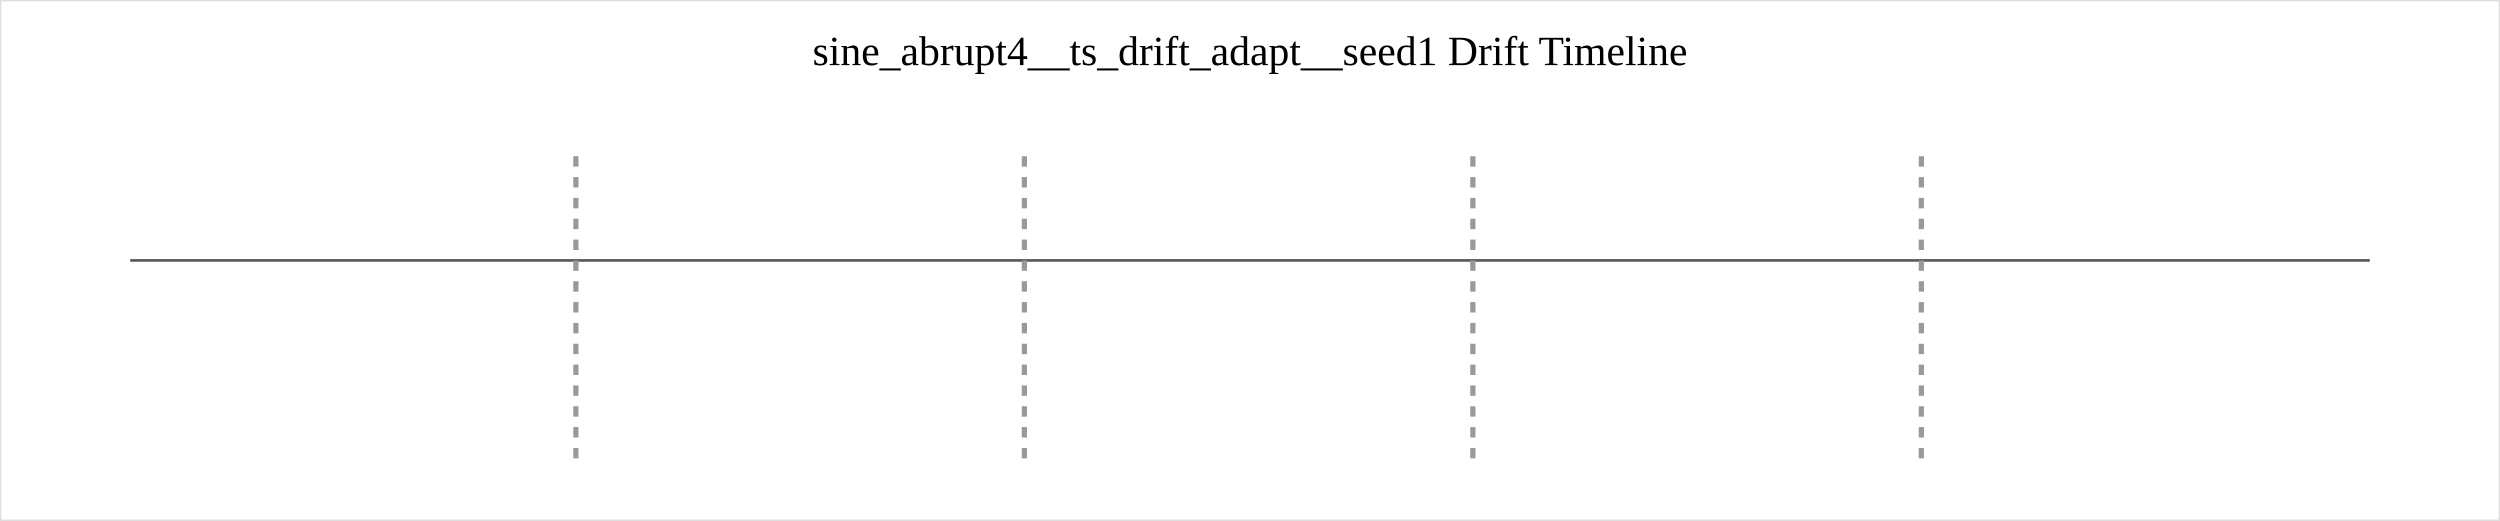
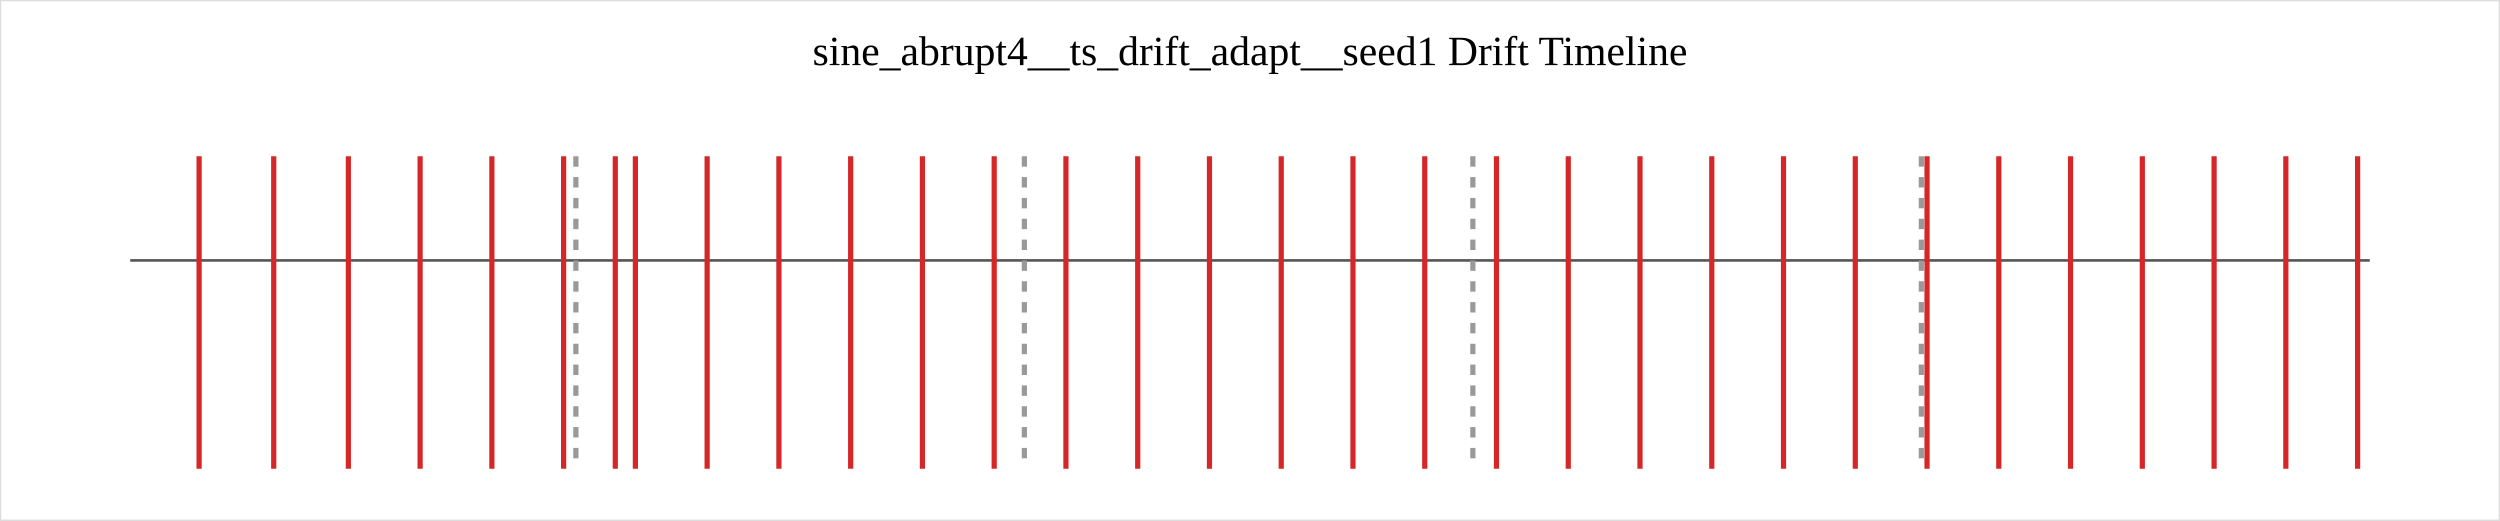
<svg xmlns="http://www.w3.org/2000/svg" width="960" height="200">
  <rect x="0" y="0" width="960" height="200" fill="#ffffff" stroke="#dddddd" />
  <text x="480.0" y="25" text-anchor="middle" font-size="16">sine_abrupt4__ts_drift_adapt__seed1 Drift Timeline</text>
  <line x1="50" y1="100.0" x2="910" y2="100.0" stroke="#555555" />
  <line x1="221.14" y1="60" x2="221.14" y2="180" stroke="#999999" stroke-width="2" stroke-dasharray="4,4" />
  <line x1="393.36" y1="60" x2="393.36" y2="180" stroke="#999999" stroke-width="2" stroke-dasharray="4,4" />
  <line x1="565.58" y1="60" x2="565.58" y2="180" stroke="#999999" stroke-width="2" stroke-dasharray="4,4" />
  <line x1="737.80" y1="60" x2="737.80" y2="180" stroke="#999999" stroke-width="2" stroke-dasharray="4,4" />
+   <line x1="76.45" y1="60" x2="76.45" y2="180" stroke="#d62728" stroke-width="2" />
+   <line x1="105.11" y1="60" x2="105.11" y2="180" stroke="#d62728" stroke-width="2" />
+   <line x1="133.77" y1="60" x2="133.77" y2="180" stroke="#d62728" stroke-width="2" />
+   <line x1="161.32" y1="60" x2="161.32" y2="180" stroke="#d62728" stroke-width="2" />
+   <line x1="188.88" y1="60" x2="188.88" y2="180" stroke="#d62728" stroke-width="2" />
+   <line x1="216.43" y1="60" x2="216.43" y2="180" stroke="#d62728" stroke-width="2" />
+   <line x1="236.27" y1="60" x2="236.27" y2="180" stroke="#d62728" stroke-width="2" />
+   <line x1="243.99" y1="60" x2="243.99" y2="180" stroke="#d62728" stroke-width="2" />
+   <line x1="271.54" y1="60" x2="271.54" y2="180" stroke="#d62728" stroke-width="2" />
+   <line x1="299.10" y1="60" x2="299.10" y2="180" stroke="#d62728" stroke-width="2" />
+   <line x1="326.65" y1="60" x2="326.65" y2="180" stroke="#d62728" stroke-width="2" />
+   <line x1="354.21" y1="60" x2="354.21" y2="180" stroke="#d62728" stroke-width="2" />
+   <line x1="381.77" y1="60" x2="381.77" y2="180" stroke="#d62728" stroke-width="2" />
+   <line x1="409.32" y1="60" x2="409.32" y2="180" stroke="#d62728" stroke-width="2" />
+   <line x1="436.88" y1="60" x2="436.88" y2="180" stroke="#d62728" stroke-width="2" />
+   <line x1="464.43" y1="60" x2="464.43" y2="180" stroke="#d62728" stroke-width="2" />
+   <line x1="491.99" y1="60" x2="491.99" y2="180" stroke="#d62728" stroke-width="2" />
+   <line x1="519.54" y1="60" x2="519.54" y2="180" stroke="#d62728" stroke-width="2" />
+   <line x1="547.10" y1="60" x2="547.10" y2="180" stroke="#d62728" stroke-width="2" />
+   <line x1="574.65" y1="60" x2="574.65" y2="180" stroke="#d62728" stroke-width="2" />
+   <line x1="602.21" y1="60" x2="602.21" y2="180" stroke="#d62728" stroke-width="2" />
+   <line x1="629.76" y1="60" x2="629.76" y2="180" stroke="#d62728" stroke-width="2" />
+   <line x1="657.32" y1="60" x2="657.32" y2="180" stroke="#d62728" stroke-width="2" />
+   <line x1="684.87" y1="60" x2="684.87" y2="180" stroke="#d62728" stroke-width="2" />
+   <line x1="712.43" y1="60" x2="712.43" y2="180" stroke="#d62728" stroke-width="2" />
+   <line x1="739.98" y1="60" x2="739.98" y2="180" stroke="#d62728" stroke-width="2" />
+   <line x1="767.54" y1="60" x2="767.54" y2="180" stroke="#d62728" stroke-width="2" />
+   <line x1="795.09" y1="60" x2="795.09" y2="180" stroke="#d62728" stroke-width="2" />
+   <line x1="822.65" y1="60" x2="822.65" y2="180" stroke="#d62728" stroke-width="2" />
+   <line x1="850.21" y1="60" x2="850.21" y2="180" stroke="#d62728" stroke-width="2" />
+   <line x1="877.76" y1="60" x2="877.76" y2="180" stroke="#d62728" stroke-width="2" />
+   <line x1="905.32" y1="60" x2="905.32" y2="180" stroke="#d62728" stroke-width="2" />
</svg>
